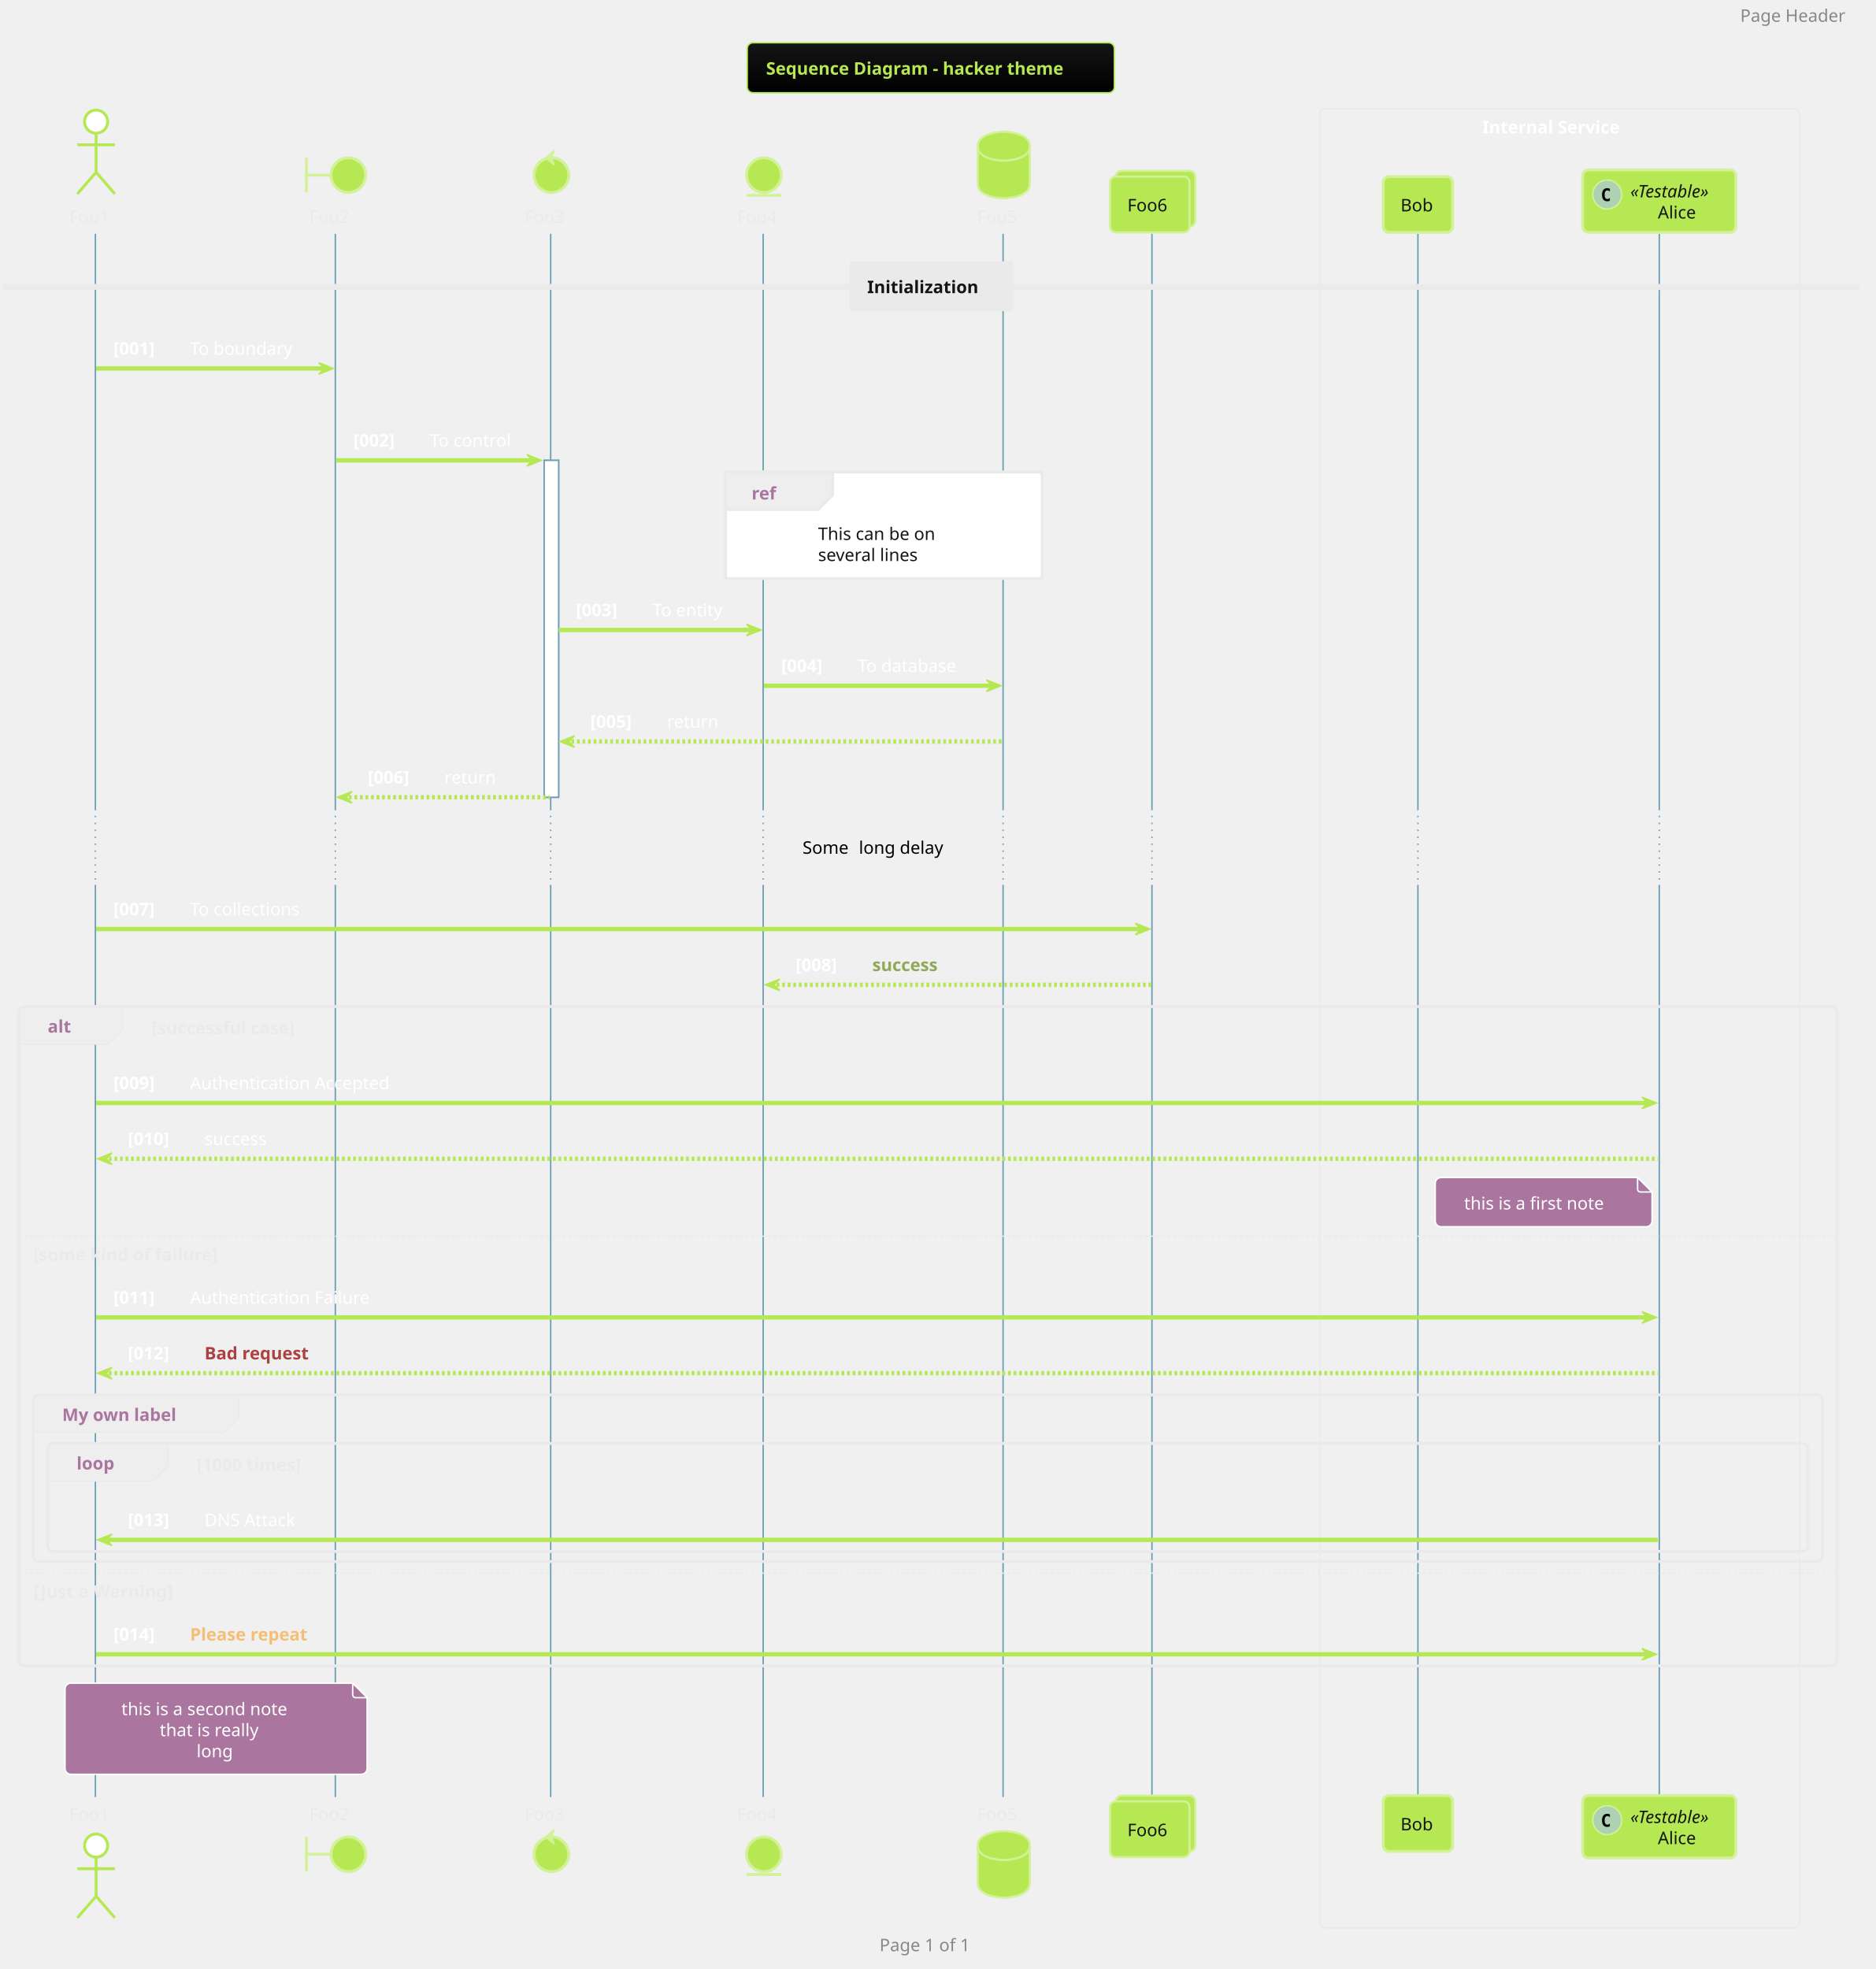
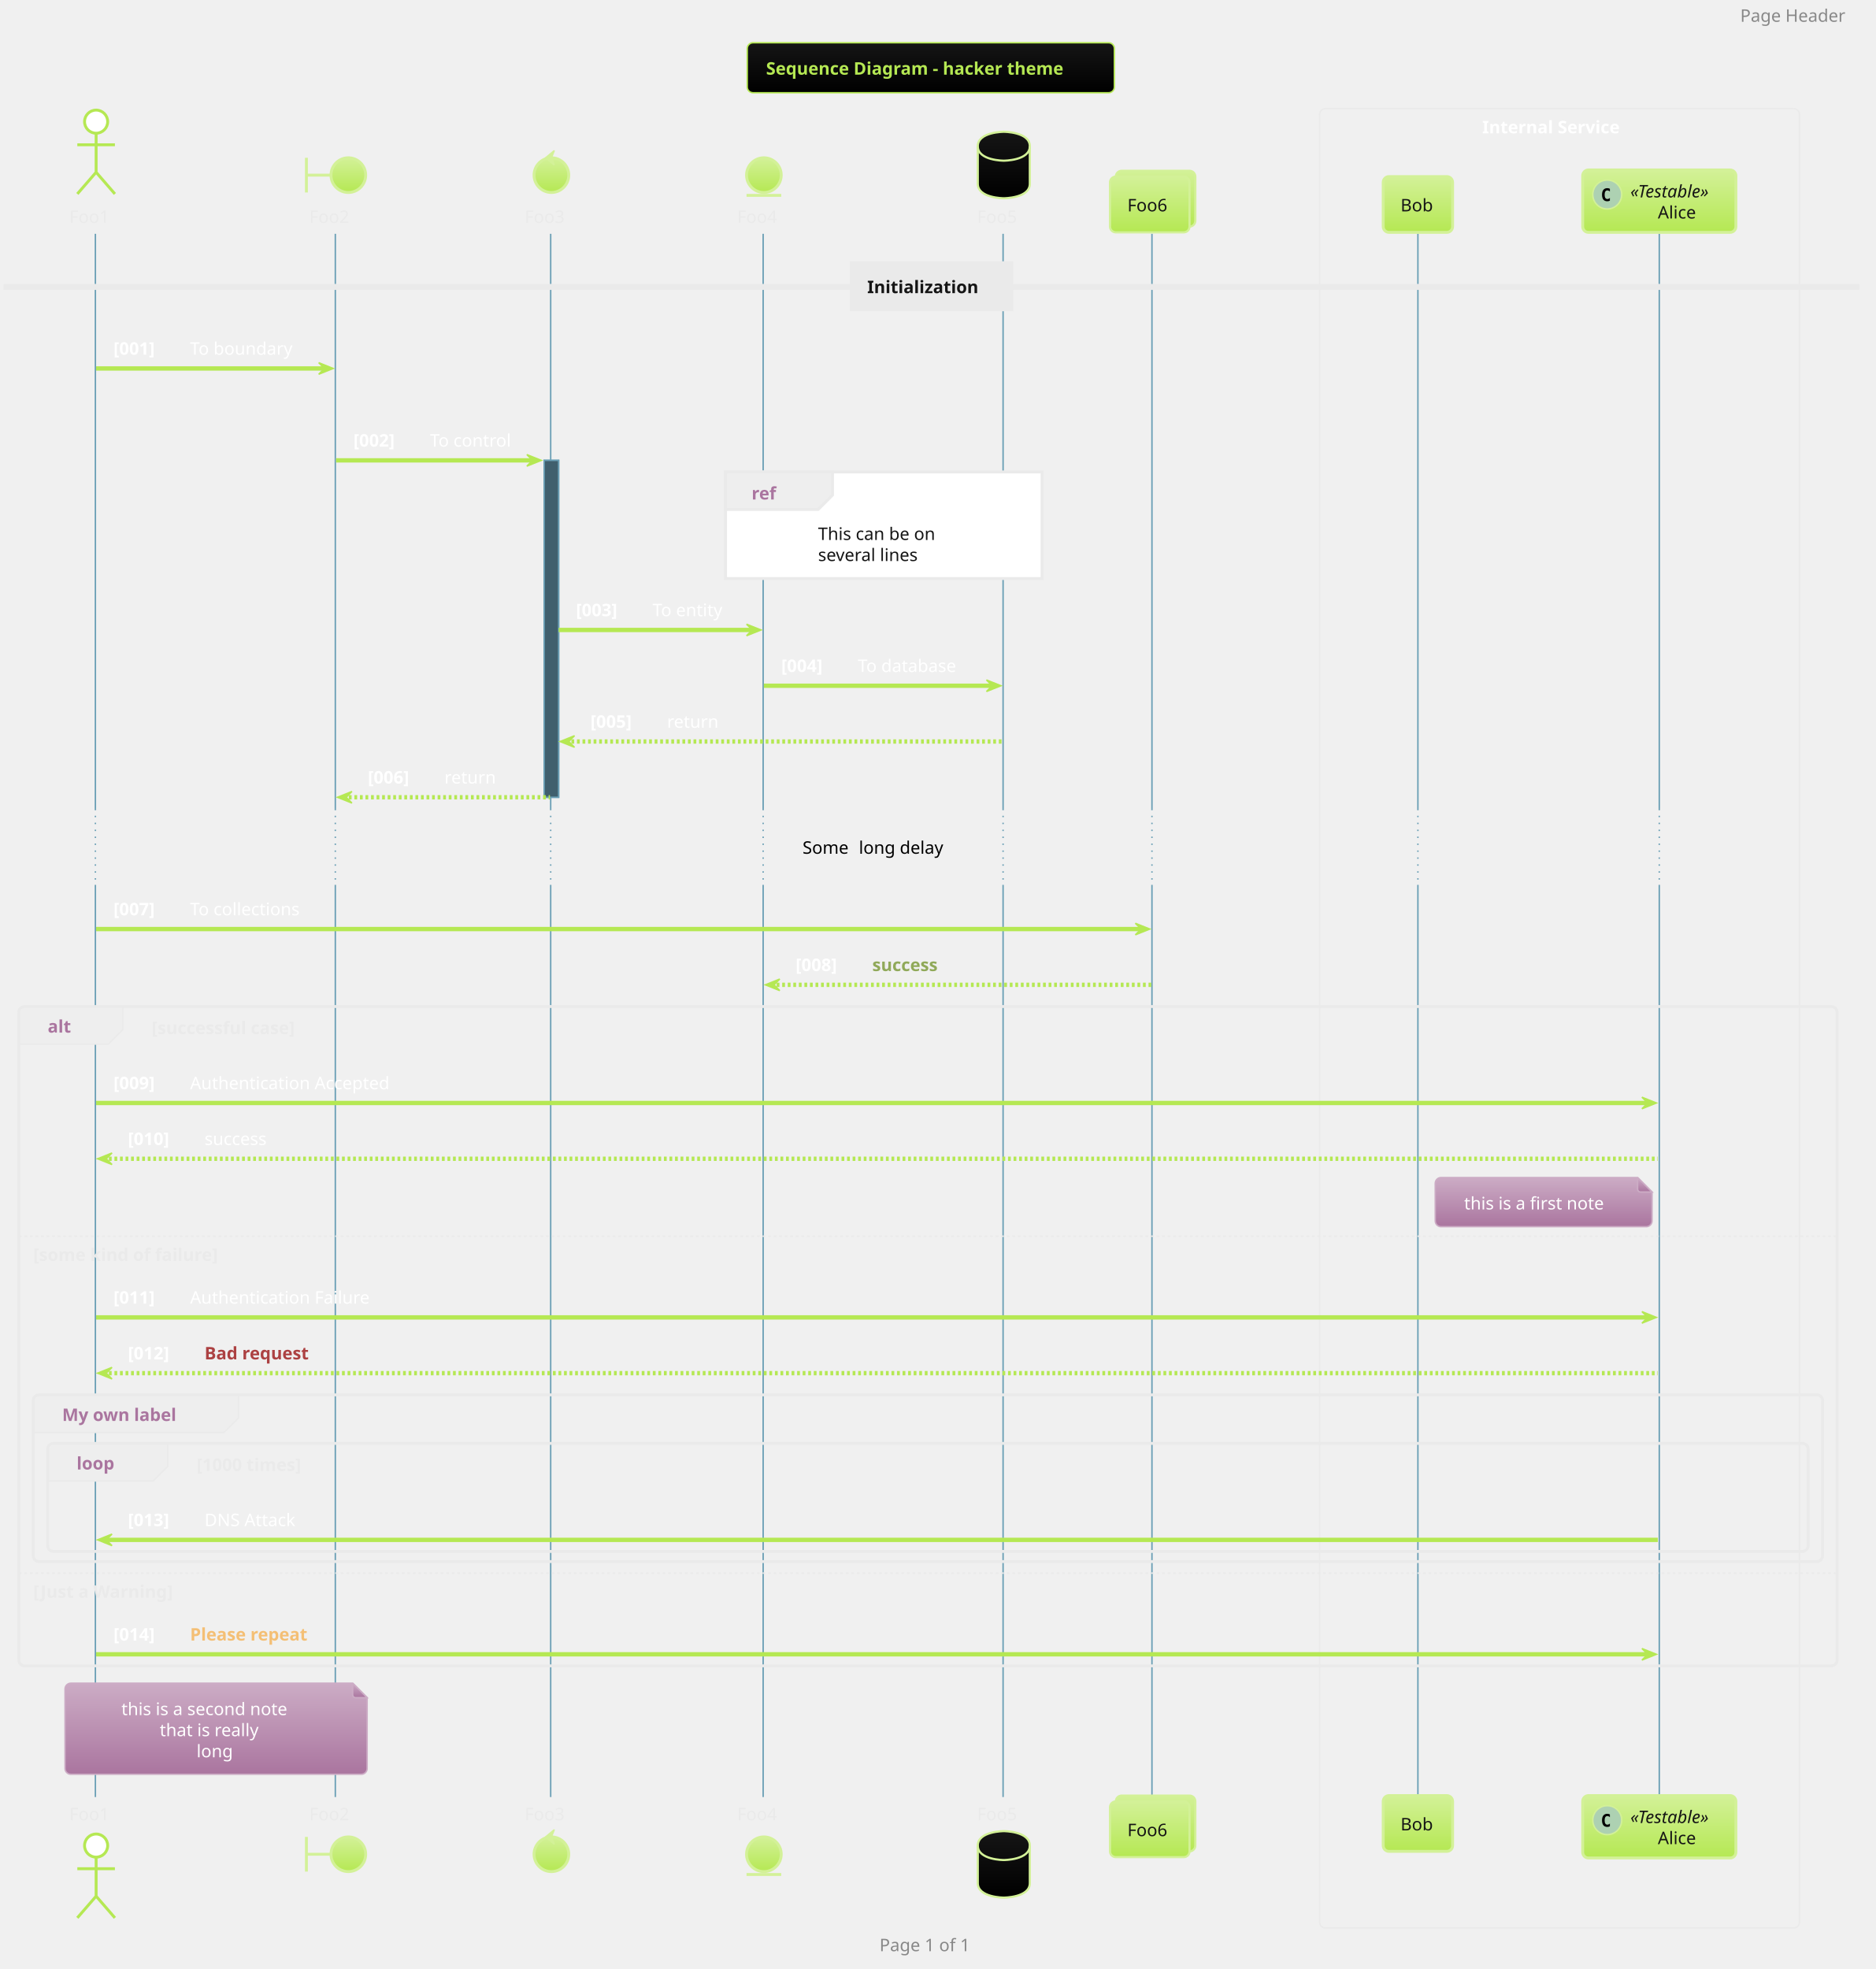
<svg xmlns="http://www.w3.org/2000/svg" contentScriptType="application/ecmascript" contentStyleType="text/css" height="1419.792px" preserveAspectRatio="none" style="width:1352px;height:1419px;" version="1.1" viewBox="0 0 1352 1419" width="1352.083px" zoomAndPan="magnify">
  <defs>
-     <linearGradient id="geqi1rctx80qr0" x1="50%" x2="50%" y1="0%" y2="100%">
+     <linearGradient id="g15geq5kuplzhy0" x1="50%" x2="50%" y1="0%" y2="100%">
      <stop offset="0%" stop-color="#151515" />
      <stop offset="100%" stop-color="#000000" />
    </linearGradient>
+     <linearGradient id="g15geq5kuplzhy1" x1="50%" x2="50%" y1="0%" y2="100%">
+       <stop offset="0%" stop-color="#D3F198" />
+       <stop offset="100%" stop-color="#B5E853" />
+     </linearGradient>
+     <linearGradient id="g15geq5kuplzhy2" x1="50%" x2="50%" y1="0%" y2="100%">
+       <stop offset="0%" stop-color="#CCACC5" />
+       <stop offset="100%" stop-color="#AA759F" />
+     </linearGradient>
  </defs>
  <g>
-     <rect fill="url(#geqi1rctx80qr0)" height="36.025" rx="4.167" ry="4.167" style="stroke: #B5E853; stroke-width: 1.042;" width="264.583" x="538.542" y="30.817" />
+     <rect fill="url(#g15geq5kuplzhy0)" height="36.025" rx="4.167" ry="4.167" style="stroke: #B5E853; stroke-width: 1.042;" width="264.583" x="538.542" y="30.817" />
    <text fill="#B5E853" font-family="Verdana" font-size="12.5" font-weight="bold" lengthAdjust="spacingAndGlyphs" textLength="237.5" x="552.083" y="53.8">Sequence Diagram - hacker theme</text>
    <rect fill="none" height="1311.133" rx="4.167" ry="4.167" style="stroke: #EAEAEA; stroke-width: 1.042;" width="345.833" x="951.042" y="78.3" />
    <text fill="#FFFFFF" font-family="Verdana" font-size="12.5" font-weight="bold" lengthAdjust="spacingAndGlyphs" textLength="111.458" x="1068.229" y="96.075">Internal Service</text>
-     <rect fill="#FFFFFF" height="242.8" style="stroke: #6A9FB5; stroke-width: 1.042;" width="10.417" x="392.188" y="331.775" />
+     <rect fill="#405F6D" height="242.8" style="stroke: #6A9FB5; stroke-width: 1.042;" width="10.417" x="392.188" y="331.775" />
    <line style="stroke: #6A9FB5; stroke-width: 1.042;" x1="68.75" x2="68.75" y1="168.492" y2="582.908" />
    <line style="stroke: #6A9FB5; stroke-width: 1.042; stroke-dasharray: 1.0,4.0;" x1="68.75" x2="68.75" y1="582.908" y2="637.683" />
    <line style="stroke: #6A9FB5; stroke-width: 1.042;" x1="68.75" x2="68.75" y1="637.683" y2="1295.074" />
    <line style="stroke: #6A9FB5; stroke-width: 1.042;" x1="241.667" x2="241.667" y1="168.492" y2="582.908" />
    <line style="stroke: #6A9FB5; stroke-width: 1.042; stroke-dasharray: 1.0,4.0;" x1="241.667" x2="241.667" y1="582.908" y2="637.683" />
    <line style="stroke: #6A9FB5; stroke-width: 1.042;" x1="241.667" x2="241.667" y1="637.683" y2="1295.074" />
    <line style="stroke: #6A9FB5; stroke-width: 1.042;" x1="396.875" x2="396.875" y1="168.492" y2="582.908" />
    <line style="stroke: #6A9FB5; stroke-width: 1.042; stroke-dasharray: 1.0,4.0;" x1="396.875" x2="396.875" y1="582.908" y2="637.683" />
    <line style="stroke: #6A9FB5; stroke-width: 1.042;" x1="396.875" x2="396.875" y1="637.683" y2="1295.074" />
    <line style="stroke: #6A9FB5; stroke-width: 1.042;" x1="550" x2="550" y1="168.492" y2="582.908" />
    <line style="stroke: #6A9FB5; stroke-width: 1.042; stroke-dasharray: 1.0,4.0;" x1="550" x2="550" y1="582.908" y2="637.683" />
    <line style="stroke: #6A9FB5; stroke-width: 1.042;" x1="550" x2="550" y1="637.683" y2="1295.074" />
    <line style="stroke: #6A9FB5; stroke-width: 1.042;" x1="722.917" x2="722.917" y1="168.492" y2="582.908" />
    <line style="stroke: #6A9FB5; stroke-width: 1.042; stroke-dasharray: 1.0,4.0;" x1="722.917" x2="722.917" y1="582.908" y2="637.683" />
    <line style="stroke: #6A9FB5; stroke-width: 1.042;" x1="722.917" x2="722.917" y1="637.683" y2="1295.074" />
    <line style="stroke: #6A9FB5; stroke-width: 1.042;" x1="830.208" x2="830.208" y1="168.492" y2="582.908" />
    <line style="stroke: #6A9FB5; stroke-width: 1.042; stroke-dasharray: 1.0,4.0;" x1="830.208" x2="830.208" y1="582.908" y2="637.683" />
    <line style="stroke: #6A9FB5; stroke-width: 1.042;" x1="830.208" x2="830.208" y1="637.683" y2="1295.074" />
    <line style="stroke: #6A9FB5; stroke-width: 1.042;" x1="1021.875" x2="1021.875" y1="168.492" y2="582.908" />
    <line style="stroke: #6A9FB5; stroke-width: 1.042; stroke-dasharray: 1.0,4.0;" x1="1021.875" x2="1021.875" y1="582.908" y2="637.683" />
    <line style="stroke: #6A9FB5; stroke-width: 1.042;" x1="1021.875" x2="1021.875" y1="637.683" y2="1295.074" />
    <line style="stroke: #6A9FB5; stroke-width: 1.042;" x1="1195.833" x2="1195.833" y1="168.492" y2="582.908" />
    <line style="stroke: #6A9FB5; stroke-width: 1.042; stroke-dasharray: 1.0,4.0;" x1="1195.833" x2="1195.833" y1="582.908" y2="637.683" />
    <line style="stroke: #6A9FB5; stroke-width: 1.042;" x1="1195.833" x2="1195.833" y1="637.683" y2="1295.074" />
    <text fill="#EAEAEA" font-family="Verdana" font-size="12.5" lengthAdjust="spacingAndGlyphs" textLength="32.292" x="50" y="160.659">Foo1</text>
    <ellipse cx="69.271" cy="87.675" fill="#FFFFFF" rx="8.333" ry="8.333" style="stroke: #B5E853; stroke-width: 2.083;" />
    <path d="M69.271,96.008 L69.271,124.133 M55.729,104.342 L82.812,104.342 M69.271,124.133 L55.729,139.758 M69.271,124.133 L82.812,139.758 " fill="none" style="stroke: #B5E853; stroke-width: 2.083;" />
    <text fill="#EAEAEA" font-family="Verdana" font-size="12.5" lengthAdjust="spacingAndGlyphs" textLength="32.292" x="50" y="1311.808">Foo1</text>
    <ellipse cx="69.271" cy="1330.058" fill="#FFFFFF" rx="8.333" ry="8.333" style="stroke: #B5E853; stroke-width: 2.083;" />
    <path d="M69.271,1338.391 L69.271,1366.516 M55.729,1346.724 L82.812,1346.724 M69.271,1366.516 L55.729,1382.141 M69.271,1366.516 L82.812,1382.141 " fill="none" style="stroke: #B5E853; stroke-width: 2.083;" />
    <text fill="#EAEAEA" font-family="Verdana" font-size="12.5" lengthAdjust="spacingAndGlyphs" textLength="32.292" x="222.917" y="160.659">Foo2</text>
    <path d="M220.833,113.717 L220.833,138.717 M220.833,126.217 L238.542,126.217 " fill="none" style="stroke: #D3F198; stroke-width: 2.083;" />
-     <ellipse cx="251.042" cy="126.217" fill="#B5E853" rx="12.5" ry="12.5" style="stroke: #D3F198; stroke-width: 2.083;" />
+     <ellipse cx="251.042" cy="126.217" fill="url(#g15geq5kuplzhy1)" rx="12.5" ry="12.5" style="stroke: #D3F198; stroke-width: 2.083;" />
    <text fill="#EAEAEA" font-family="Verdana" font-size="12.5" lengthAdjust="spacingAndGlyphs" textLength="32.292" x="222.917" y="1311.808">Foo2</text>
    <path d="M220.833,1323.808 L220.833,1348.808 M220.833,1336.308 L238.542,1336.308 " fill="none" style="stroke: #D3F198; stroke-width: 2.083;" />
-     <ellipse cx="251.042" cy="1336.308" fill="#B5E853" rx="12.5" ry="12.5" style="stroke: #D3F198; stroke-width: 2.083;" />
+     <ellipse cx="251.042" cy="1336.308" fill="url(#g15geq5kuplzhy1)" rx="12.5" ry="12.5" style="stroke: #D3F198; stroke-width: 2.083;" />
    <text fill="#EAEAEA" font-family="Verdana" font-size="12.5" lengthAdjust="spacingAndGlyphs" textLength="32.292" x="378.125" y="160.659">Foo3</text>
-     <ellipse cx="397.396" cy="126.217" fill="#B5E853" rx="12.5" ry="12.5" style="stroke: #D3F198; stroke-width: 2.083;" />
+     <ellipse cx="397.396" cy="126.217" fill="url(#g15geq5kuplzhy1)" rx="12.5" ry="12.5" style="stroke: #D3F198; stroke-width: 2.083;" />
    <polygon fill="#D3F198" points="393.229,113.717,399.479,108.508,397.396,113.717,399.479,118.925,393.229,113.717" style="stroke: #D3F198; stroke-width: 1.042;" />
    <text fill="#EAEAEA" font-family="Verdana" font-size="12.5" lengthAdjust="spacingAndGlyphs" textLength="32.292" x="378.125" y="1311.808">Foo3</text>
-     <ellipse cx="397.396" cy="1336.308" fill="#B5E853" rx="12.5" ry="12.5" style="stroke: #D3F198; stroke-width: 2.083;" />
+     <ellipse cx="397.396" cy="1336.308" fill="url(#g15geq5kuplzhy1)" rx="12.5" ry="12.5" style="stroke: #D3F198; stroke-width: 2.083;" />
    <polygon fill="#D3F198" points="393.229,1323.808,399.479,1318.599,397.396,1323.808,399.479,1329.016,393.229,1323.808" style="stroke: #D3F198; stroke-width: 1.042;" />
    <text fill="#EAEAEA" font-family="Verdana" font-size="12.5" lengthAdjust="spacingAndGlyphs" textLength="32.292" x="531.25" y="160.659">Foo4</text>
-     <ellipse cx="550.521" cy="126.217" fill="#B5E853" rx="12.5" ry="12.5" style="stroke: #D3F198; stroke-width: 2.083;" />
+     <ellipse cx="550.521" cy="126.217" fill="url(#g15geq5kuplzhy1)" rx="12.5" ry="12.5" style="stroke: #D3F198; stroke-width: 2.083;" />
    <line style="stroke: #D3F198; stroke-width: 2.083;" x1="538.021" x2="563.021" y1="140.8" y2="140.8" />
    <text fill="#EAEAEA" font-family="Verdana" font-size="12.5" lengthAdjust="spacingAndGlyphs" textLength="32.292" x="531.25" y="1311.808">Foo4</text>
-     <ellipse cx="550.521" cy="1336.308" fill="#B5E853" rx="12.5" ry="12.5" style="stroke: #D3F198; stroke-width: 2.083;" />
+     <ellipse cx="550.521" cy="1336.308" fill="url(#g15geq5kuplzhy1)" rx="12.5" ry="12.5" style="stroke: #D3F198; stroke-width: 2.083;" />
    <line style="stroke: #D3F198; stroke-width: 2.083;" x1="538.021" x2="563.021" y1="1350.891" y2="1350.891" />
    <text fill="#EAEAEA" font-family="Verdana" font-size="12.5" lengthAdjust="spacingAndGlyphs" textLength="32.292" x="704.167" y="160.659">Foo5</text>
-     <path d="M704.688,105.383 C704.688,94.967 723.438,94.967 723.438,94.967 C723.438,94.967 742.188,94.967 742.188,105.383 L742.188,132.467 C742.188,142.883 723.438,142.883 723.438,142.883 C723.438,142.883 704.688,142.883 704.688,132.467 L704.688,105.383 " fill="#B5E853" style="stroke: #D3F198; stroke-width: 1.562;" />
+     <path d="M704.688,105.383 C704.688,94.967 723.438,94.967 723.438,94.967 C723.438,94.967 742.188,94.967 742.188,105.383 L742.188,132.467 C742.188,142.883 723.438,142.883 723.438,142.883 C723.438,142.883 704.688,142.883 704.688,132.467 L704.688,105.383 " fill="url(#g15geq5kuplzhy0)" style="stroke: #D3F198; stroke-width: 1.562;" />
    <path d="M704.688,105.383 C704.688,115.8 723.438,115.8 723.438,115.8 C723.438,115.8 742.188,115.8 742.188,105.383 " fill="none" style="stroke: #D3F198; stroke-width: 1.562;" />
    <text fill="#EAEAEA" font-family="Verdana" font-size="12.5" lengthAdjust="spacingAndGlyphs" textLength="32.292" x="704.167" y="1311.808">Foo5</text>
-     <path d="M704.688,1330.058 C704.688,1319.641 723.438,1319.641 723.438,1319.641 C723.438,1319.641 742.188,1319.641 742.188,1330.058 L742.188,1357.141 C742.188,1367.558 723.438,1367.558 723.438,1367.558 C723.438,1367.558 704.688,1367.558 704.688,1357.141 L704.688,1330.058 " fill="#B5E853" style="stroke: #D3F198; stroke-width: 1.562;" />
+     <path d="M704.688,1330.058 C704.688,1319.641 723.438,1319.641 723.438,1319.641 C723.438,1319.641 742.188,1319.641 742.188,1330.058 L742.188,1357.141 C742.188,1367.558 723.438,1367.558 723.438,1367.558 C723.438,1367.558 704.688,1367.558 704.688,1357.141 L704.688,1330.058 " fill="url(#g15geq5kuplzhy0)" style="stroke: #D3F198; stroke-width: 1.562;" />
    <path d="M704.688,1330.058 C704.688,1340.474 723.438,1340.474 723.438,1340.474 C723.438,1340.474 742.188,1340.474 742.188,1330.058 " fill="none" style="stroke: #D3F198; stroke-width: 1.562;" />
-     <rect fill="#B5E853" height="40.192" rx="4.167" ry="4.167" style="stroke: #D3F198; stroke-width: 1.562;" width="57.292" x="804.167" y="123.092" />
-     <rect fill="#B5E853" height="40.192" rx="4.167" ry="4.167" style="stroke: #D3F198; stroke-width: 1.562;" width="57.292" x="800" y="127.258" />
+     <rect fill="url(#g15geq5kuplzhy1)" height="40.192" rx="4.167" ry="4.167" style="stroke: #D3F198; stroke-width: 1.562;" width="57.292" x="804.167" y="123.092" />
+     <rect fill="url(#g15geq5kuplzhy1)" height="40.192" rx="4.167" ry="4.167" style="stroke: #D3F198; stroke-width: 1.562;" width="57.292" x="800" y="127.258" />
    <text fill="#151515" font-family="Verdana" font-size="12.5" lengthAdjust="spacingAndGlyphs" textLength="32.292" x="812.5" y="152.325">Foo6</text>
-     <rect fill="#B5E853" height="40.192" rx="4.167" ry="4.167" style="stroke: #D3F198; stroke-width: 1.562;" width="57.292" x="804.167" y="1294.033" />
-     <rect fill="#B5E853" height="40.192" rx="4.167" ry="4.167" style="stroke: #D3F198; stroke-width: 1.562;" width="57.292" x="800" y="1298.199" />
+     <rect fill="url(#g15geq5kuplzhy1)" height="40.192" rx="4.167" ry="4.167" style="stroke: #D3F198; stroke-width: 1.562;" width="57.292" x="804.167" y="1294.033" />
+     <rect fill="url(#g15geq5kuplzhy1)" height="40.192" rx="4.167" ry="4.167" style="stroke: #D3F198; stroke-width: 1.562;" width="57.292" x="800" y="1298.199" />
    <text fill="#151515" font-family="Verdana" font-size="12.5" lengthAdjust="spacingAndGlyphs" textLength="32.292" x="812.5" y="1323.267">Foo6</text>
-     <rect fill="#B5E853" height="40.192" rx="4.167" ry="4.167" style="stroke: #D3F198; stroke-width: 2.083;" width="50" x="996.875" y="127.258" />
+     <rect fill="url(#g15geq5kuplzhy1)" height="40.192" rx="4.167" ry="4.167" style="stroke: #D3F198; stroke-width: 2.083;" width="50" x="996.875" y="127.258" />
    <text fill="#151515" font-family="Verdana" font-size="12.5" lengthAdjust="spacingAndGlyphs" textLength="25" x="1009.375" y="152.325">Bob</text>
-     <rect fill="#B5E853" height="40.192" rx="4.167" ry="4.167" style="stroke: #D3F198; stroke-width: 2.083;" width="50" x="996.875" y="1294.033" />
+     <rect fill="url(#g15geq5kuplzhy1)" height="40.192" rx="4.167" ry="4.167" style="stroke: #D3F198; stroke-width: 2.083;" width="50" x="996.875" y="1294.033" />
    <text fill="#151515" font-family="Verdana" font-size="12.5" lengthAdjust="spacingAndGlyphs" textLength="25" x="1009.375" y="1319.1">Bob</text>
-     <rect fill="#B5E853" height="44.967" rx="4.167" ry="4.167" style="stroke: #D3F198; stroke-width: 2.083;" width="110.417" x="1140.625" y="122.483" />
+     <rect fill="url(#g15geq5kuplzhy1)" height="44.967" rx="4.167" ry="4.167" style="stroke: #D3F198; stroke-width: 2.083;" width="110.417" x="1140.625" y="122.483" />
    <ellipse cx="1158.333" cy="140.192" fill="#ADD1B2" rx="10.417" ry="10.417" style="stroke: #D3F198; stroke-width: 1.042;" />
    <path d="M1160.238,144.619 Q1159.814,144.83 1159.342,144.944 Q1158.87,145.058 1158.366,145.058 Q1156.51,145.058 1155.534,143.854 Q1154.574,142.633 1154.574,140.338 Q1154.574,138.027 1155.534,136.822 Q1156.51,135.602 1158.366,135.602 Q1158.87,135.602 1159.342,135.716 Q1159.831,135.813 1160.238,136.041 L1160.238,138.043 Q1159.782,137.62 1159.342,137.425 Q1158.903,137.213 1158.447,137.213 Q1157.454,137.213 1156.95,138.011 Q1156.445,138.792 1156.445,140.338 Q1156.445,141.868 1156.95,142.649 Q1157.454,143.431 1158.447,143.431 Q1158.903,143.431 1159.342,143.235 Q1159.782,143.04 1160.238,142.617 L1160.238,144.619 Z " />
    <text fill="#151515" font-family="Verdana" font-size="12.5" font-style="italic" lengthAdjust="spacingAndGlyphs" textLength="68.75" x="1175" y="142.275">«Testable»</text>
    <text fill="#151515" font-family="Verdana" font-size="12.5" lengthAdjust="spacingAndGlyphs" textLength="29.167" x="1194.792" y="157.467">Alice</text>
-     <rect fill="#B5E853" height="44.967" rx="4.167" ry="4.167" style="stroke: #D3F198; stroke-width: 2.083;" width="110.417" x="1140.625" y="1294.033" />
+     <rect fill="url(#g15geq5kuplzhy1)" height="44.967" rx="4.167" ry="4.167" style="stroke: #D3F198; stroke-width: 2.083;" width="110.417" x="1140.625" y="1294.033" />
    <ellipse cx="1158.333" cy="1311.741" fill="#ADD1B2" rx="10.417" ry="10.417" style="stroke: #D3F198; stroke-width: 1.042;" />
    <path d="M1160.238,1316.168 Q1159.814,1316.38 1159.342,1316.494 Q1158.87,1316.608 1158.366,1316.608 Q1156.51,1316.608 1155.534,1315.403 Q1154.574,1314.182 1154.574,1311.888 Q1154.574,1309.576 1155.534,1308.372 Q1156.51,1307.151 1158.366,1307.151 Q1158.87,1307.151 1159.342,1307.265 Q1159.831,1307.363 1160.238,1307.591 L1160.238,1309.593 Q1159.782,1309.169 1159.342,1308.974 Q1158.903,1308.763 1158.447,1308.763 Q1157.454,1308.763 1156.95,1309.56 Q1156.445,1310.341 1156.445,1311.888 Q1156.445,1313.418 1156.95,1314.199 Q1157.454,1314.98 1158.447,1314.98 Q1158.903,1314.98 1159.342,1314.785 Q1159.782,1314.589 1160.238,1314.166 L1160.238,1316.168 Z " />
    <text fill="#151515" font-family="Verdana" font-size="12.5" font-style="italic" lengthAdjust="spacingAndGlyphs" textLength="68.75" x="1175" y="1313.824">«Testable»</text>
    <text fill="#151515" font-family="Verdana" font-size="12.5" lengthAdjust="spacingAndGlyphs" textLength="29.167" x="1194.792" y="1329.016">Alice</text>
-     <rect fill="#FFFFFF" height="242.8" style="stroke: #6A9FB5; stroke-width: 1.042;" width="10.417" x="392.188" y="331.775" />
+     <rect fill="#405F6D" height="242.8" style="stroke: #6A9FB5; stroke-width: 1.042;" width="10.417" x="392.188" y="331.775" />
    <rect fill="#EAEAEA" height="3.125" style="stroke: #EAEAEA; stroke-width: 1.042;" width="1336.458" x="3.125" y="205.254" />
    <line style="stroke: #EAEAEA; stroke-width: 1.042;" x1="3.125" x2="1339.583" y1="205.254" y2="205.254" />
    <line style="stroke: #EAEAEA; stroke-width: 1.042;" x1="3.125" x2="1339.583" y1="208.379" y2="208.379" />
    <rect fill="#EAEAEA" height="33.942" style="stroke: #EAEAEA; stroke-width: 2.083;" width="115.625" x="613.542" y="189.325" />
    <text fill="#151515" font-family="Verdana" font-size="12.5" font-weight="bold" lengthAdjust="spacingAndGlyphs" textLength="86.458" x="625" y="211.267">Initialization</text>
    <polygon fill="#B5E853" points="229.688,261.375,240.104,265.542,229.688,269.708,233.854,265.542" style="stroke: #B5E853; stroke-width: 1.042;" />
    <line style="stroke: #B5E853; stroke-width: 3.125;" x1="69.271" x2="235.938" y1="265.542" y2="265.542" />
    <text fill="#FFFFFF" font-family="Verdana" font-size="12.5" font-weight="bold" lengthAdjust="spacingAndGlyphs" textLength="40.625" x="81.771" y="255.625">[001]</text>
    <text fill="#FFFFFF" font-family="Verdana" font-size="12.5" lengthAdjust="spacingAndGlyphs" textLength="82.292" x="136.979" y="255.625">To boundary</text>
    <polygon fill="#B5E853" points="379.688,327.608,390.104,331.775,379.688,335.942,383.854,331.775" style="stroke: #B5E853; stroke-width: 1.042;" />
    <line style="stroke: #B5E853; stroke-width: 3.125;" x1="242.188" x2="385.938" y1="331.775" y2="331.775" />
    <text fill="#FFFFFF" font-family="Verdana" font-size="12.5" font-weight="bold" lengthAdjust="spacingAndGlyphs" textLength="40.625" x="254.688" y="321.859">[002]</text>
    <text fill="#FFFFFF" font-family="Verdana" font-size="12.5" lengthAdjust="spacingAndGlyphs" textLength="64.583" x="309.896" y="321.859">To control</text>
    <rect fill="#FFFFFF" height="76.825" style="stroke: #EAEAEA; stroke-width: 2.083;" width="228.125" x="522.917" y="340.108" />
    <polygon fill="#EEEEEE" points="522.917,340.108,600,340.108,600,356.775,589.583,367.192,522.917,367.192,522.917,340.108" style="stroke: #EAEAEA; stroke-width: 2.083;" />
    <text fill="#AA759F" font-family="Verdana" font-size="12.5" font-weight="bold" lengthAdjust="spacingAndGlyphs" textLength="19.792" x="541.667" y="359.967">ref</text>
    <text fill="#151515" font-family="Verdana" font-size="12.5" lengthAdjust="spacingAndGlyphs" textLength="94.792" x="589.583" y="389.134">This can be on</text>
    <text fill="#151515" font-family="Verdana" font-size="12.5" lengthAdjust="spacingAndGlyphs" textLength="82.292" x="589.583" y="404.325">several lines</text>
    <polygon fill="#B5E853" points="538.021,449.833,548.438,454,538.021,458.166,542.188,454" style="stroke: #B5E853; stroke-width: 1.042;" />
    <line style="stroke: #B5E853; stroke-width: 3.125;" x1="402.604" x2="544.271" y1="454" y2="454" />
    <text fill="#FFFFFF" font-family="Verdana" font-size="12.5" font-weight="bold" lengthAdjust="spacingAndGlyphs" textLength="40.625" x="415.104" y="444.084">[003]</text>
    <text fill="#FFFFFF" font-family="Verdana" font-size="12.5" lengthAdjust="spacingAndGlyphs" textLength="57.292" x="470.312" y="444.084">To entity</text>
    <polygon fill="#B5E853" points="710.938,490.025,721.354,494.192,710.938,498.358,715.104,494.192" style="stroke: #B5E853; stroke-width: 1.042;" />
    <line style="stroke: #B5E853; stroke-width: 3.125;" x1="550.521" x2="717.188" y1="494.192" y2="494.192" />
    <text fill="#FFFFFF" font-family="Verdana" font-size="12.5" font-weight="bold" lengthAdjust="spacingAndGlyphs" textLength="40.625" x="563.021" y="484.275">[004]</text>
    <text fill="#FFFFFF" font-family="Verdana" font-size="12.5" lengthAdjust="spacingAndGlyphs" textLength="82.292" x="618.229" y="484.275">To database</text>
    <polygon fill="#B5E853" points="414.062,530.216,403.646,534.383,414.062,538.55,409.896,534.383" style="stroke: #B5E853; stroke-width: 1.042;" />
    <line style="stroke: #B5E853; stroke-width: 3.125; stroke-dasharray: 2.0,2.0;" x1="407.812" x2="722.396" y1="534.383" y2="534.383" />
    <text fill="#FFFFFF" font-family="Verdana" font-size="12.5" font-weight="bold" lengthAdjust="spacingAndGlyphs" textLength="40.625" x="425.521" y="524.467">[005]</text>
    <text fill="#FFFFFF" font-family="Verdana" font-size="12.5" lengthAdjust="spacingAndGlyphs" textLength="40.625" x="480.729" y="524.467">return</text>
    <polygon fill="#B5E853" points="253.646,570.408,243.229,574.575,253.646,578.741,249.479,574.575" style="stroke: #B5E853; stroke-width: 1.042;" />
    <line style="stroke: #B5E853; stroke-width: 3.125; stroke-dasharray: 2.0,2.0;" x1="247.396" x2="396.354" y1="574.575" y2="574.575" />
    <text fill="#FFFFFF" font-family="Verdana" font-size="12.5" font-weight="bold" lengthAdjust="spacingAndGlyphs" textLength="40.625" x="265.104" y="564.659">[006]</text>
    <text fill="#FFFFFF" font-family="Verdana" font-size="12.5" lengthAdjust="spacingAndGlyphs" textLength="40.625" x="320.312" y="564.659">return</text>
    <text fill="#000000" font-family="Verdana" font-size="12.5" lengthAdjust="spacingAndGlyphs" textLength="36.458" x="578.385" y="615.267">Some</text>
    <text fill="#000000" font-family="Verdana" font-size="12.5" lengthAdjust="spacingAndGlyphs" textLength="67.708" x="619.01" y="615.267">long delay</text>
    <text fill="#000000" font-family="Verdana" font-size="12.5" lengthAdjust="spacingAndGlyphs" textLength="0" x="690.885" y="615.267" />
    <polygon fill="#B5E853" points="818.229,665.375,828.646,669.541,818.229,673.708,822.396,669.541" style="stroke: #B5E853; stroke-width: 1.042;" />
    <line style="stroke: #B5E853; stroke-width: 3.125;" x1="69.271" x2="824.479" y1="669.541" y2="669.541" />
    <text fill="#FFFFFF" font-family="Verdana" font-size="12.5" font-weight="bold" lengthAdjust="spacingAndGlyphs" textLength="40.625" x="81.771" y="659.625">[007]</text>
    <text fill="#FFFFFF" font-family="Verdana" font-size="12.5" lengthAdjust="spacingAndGlyphs" textLength="87.5" x="136.979" y="659.625">To collections</text>
    <polygon fill="#B5E853" points="561.979,705.566,551.562,709.733,561.979,713.9,557.812,709.733" style="stroke: #B5E853; stroke-width: 1.042;" />
    <line style="stroke: #B5E853; stroke-width: 3.125; stroke-dasharray: 2.0,2.0;" x1="555.729" x2="829.688" y1="709.733" y2="709.733" />
    <text fill="#FFFFFF" font-family="Verdana" font-size="12.5" font-weight="bold" lengthAdjust="spacingAndGlyphs" textLength="40.625" x="573.438" y="699.817">[008]</text>
    <text fill="#90A959" font-family="Verdana" font-size="12.5" font-weight="bold" lengthAdjust="spacingAndGlyphs" textLength="53.125" x="628.646" y="699.817">success</text>
    <path d="M17.708,725.358 L88.542,725.358 L88.542,742.025 L78.125,752.441 L13.542,752.441 L13.542,729.525 " fill="#EEEEEE" style="stroke: #EAEAEA; stroke-width: 1.042;" />
    <rect fill="none" height="475.183" rx="4.167" ry="4.167" style="stroke: #EAEAEA; stroke-width: 2.083;" width="1310.417" x="13.542" y="725.358" />
    <text fill="#AA759F" font-family="Verdana" font-size="12.5" font-weight="bold" lengthAdjust="spacingAndGlyphs" textLength="17.708" x="34.375" y="744.175">alt</text>
    <text fill="#EAEAEA" font-family="Verdana" font-size="12.5" font-weight="bold" lengthAdjust="spacingAndGlyphs" textLength="118.75" x="109.375" y="745.217">[successful case]</text>
    <polygon fill="#B5E853" points="1183.333,790.725,1193.75,794.891,1183.333,799.058,1187.5,794.891" style="stroke: #B5E853; stroke-width: 1.042;" />
    <line style="stroke: #B5E853; stroke-width: 3.125;" x1="69.271" x2="1189.583" y1="794.891" y2="794.891" />
    <text fill="#FFFFFF" font-family="Verdana" font-size="12.5" font-weight="bold" lengthAdjust="spacingAndGlyphs" textLength="40.625" x="81.771" y="784.975">[009]</text>
    <text fill="#FFFFFF" font-family="Verdana" font-size="12.5" lengthAdjust="spacingAndGlyphs" textLength="158.333" x="136.979" y="784.975">Authentication Accepted</text>
    <polygon fill="#B5E853" points="80.729,830.916,70.312,835.083,80.729,839.25,76.562,835.083" style="stroke: #B5E853; stroke-width: 1.042;" />
    <line style="stroke: #B5E853; stroke-width: 3.125; stroke-dasharray: 2.0,2.0;" x1="74.479" x2="1194.792" y1="835.083" y2="835.083" />
    <text fill="#FFFFFF" font-family="Verdana" font-size="12.5" font-weight="bold" lengthAdjust="spacingAndGlyphs" textLength="40.625" x="92.188" y="825.167">[010]</text>
    <text fill="#FFFFFF" font-family="Verdana" font-size="12.5" lengthAdjust="spacingAndGlyphs" textLength="51.042" x="147.396" y="825.167">success</text>
-     <path d="M1034.375,852.791 L1034.375,879.875 A4.167,4.167 0 0 0 1038.542,884.041 L1186.458,884.041 A4.167,4.167 0 0 0 1190.625,879.875 L1190.625,859.041 L1180.208,848.625 L1038.542,848.625 A4.167,4.167 0 0 0 1034.375,852.791 " fill="#AA759F" style="stroke: #FFFFFF; stroke-width: 1.042;" />
-     <path d="M1180.208,848.625 L1180.208,856.958 A2.083,2.083 0 0 0 1182.292,859.041 L1190.625,859.041 L1180.208,848.625 " fill="#AA759F" style="stroke: #FFFFFF; stroke-width: 1.042;" />
+     <path d="M1034.375,852.791 L1034.375,879.875 A4.167,4.167 0 0 0 1038.542,884.041 L1186.458,884.041 A4.167,4.167 0 0 0 1190.625,879.875 L1190.625,859.041 L1180.208,848.625 L1038.542,848.625 A4.167,4.167 0 0 0 1034.375,852.791 " fill="url(#g15geq5kuplzhy2)" style="stroke: #CCACC5; stroke-width: 1.042;" />
+     <path d="M1180.208,848.625 L1180.208,856.958 A2.083,2.083 0 0 0 1182.292,859.041 L1190.625,859.041 L1180.208,848.625 " fill="url(#g15geq5kuplzhy2)" style="stroke: #CCACC5; stroke-width: 1.042;" />
    <text fill="#FFFFFF" font-family="Verdana" font-size="12.5" lengthAdjust="spacingAndGlyphs" textLength="114.583" x="1055.208" y="871.609">this is a first note</text>
    <line style="stroke: #EAEAEA; stroke-width: 1.042; stroke-dasharray: 2.0,2.0;" x1="13.542" x2="1323.958" y1="890.9" y2="890.9" />
    <text fill="#EAEAEA" font-family="Verdana" font-size="12.5" font-weight="bold" lengthAdjust="spacingAndGlyphs" textLength="148.958" x="23.958" y="908.675">[some kind of failure]</text>
    <polygon fill="#B5E853" points="1183.333,945.241,1193.75,949.408,1183.333,953.575,1187.5,949.408" style="stroke: #B5E853; stroke-width: 1.042;" />
    <line style="stroke: #B5E853; stroke-width: 3.125;" x1="69.271" x2="1189.583" y1="949.408" y2="949.408" />
    <text fill="#FFFFFF" font-family="Verdana" font-size="12.5" font-weight="bold" lengthAdjust="spacingAndGlyphs" textLength="40.625" x="81.771" y="939.492">[011]</text>
    <text fill="#FFFFFF" font-family="Verdana" font-size="12.5" lengthAdjust="spacingAndGlyphs" textLength="142.708" x="136.979" y="939.492">Authentication Failure</text>
    <polygon fill="#B5E853" points="80.729,985.433,70.312,989.6,80.729,993.766,76.562,989.6" style="stroke: #B5E853; stroke-width: 1.042;" />
    <line style="stroke: #B5E853; stroke-width: 3.125; stroke-dasharray: 2.0,2.0;" x1="74.479" x2="1194.792" y1="989.6" y2="989.6" />
    <text fill="#FFFFFF" font-family="Verdana" font-size="12.5" font-weight="bold" lengthAdjust="spacingAndGlyphs" textLength="40.625" x="92.188" y="979.683">[012]</text>
    <text fill="#AC4142" font-family="Verdana" font-size="12.5" font-weight="bold" lengthAdjust="spacingAndGlyphs" textLength="82.292" x="147.396" y="979.683">Bad request</text>
    <path d="M28.125,1005.225 L171.875,1005.225 L171.875,1021.891 L161.458,1032.308 L23.958,1032.308 L23.958,1009.391 " fill="#EEEEEE" style="stroke: #EAEAEA; stroke-width: 1.042;" />
    <rect fill="none" height="120.142" rx="4.167" ry="4.167" style="stroke: #EAEAEA; stroke-width: 2.083;" width="1289.583" x="23.958" y="1005.225" />
    <text fill="#AA759F" font-family="Verdana" font-size="12.5" font-weight="bold" lengthAdjust="spacingAndGlyphs" textLength="90.625" x="44.792" y="1024.042">My own label</text>
    <path d="M38.542,1040.208 L120.833,1040.208 L120.833,1056.875 L110.417,1067.291 L34.375,1067.291 L34.375,1044.375 " fill="#EEEEEE" style="stroke: #EAEAEA; stroke-width: 1.042;" />
    <rect fill="none" height="77.867" rx="4.167" ry="4.167" style="stroke: #EAEAEA; stroke-width: 2.083;" width="1268.75" x="34.375" y="1040.208" />
    <text fill="#AA759F" font-family="Verdana" font-size="12.5" font-weight="bold" lengthAdjust="spacingAndGlyphs" textLength="29.167" x="55.208" y="1059.025">loop</text>
    <text fill="#EAEAEA" font-family="Verdana" font-size="12.5" font-weight="bold" lengthAdjust="spacingAndGlyphs" textLength="91.667" x="141.667" y="1060.067">[1000 times]</text>
    <polygon fill="#B5E853" points="80.729,1105.574,70.312,1109.741,80.729,1113.908,76.562,1109.741" style="stroke: #B5E853; stroke-width: 1.042;" />
    <line style="stroke: #B5E853; stroke-width: 3.125;" x1="74.479" x2="1194.792" y1="1109.741" y2="1109.741" />
    <text fill="#FFFFFF" font-family="Verdana" font-size="12.5" font-weight="bold" lengthAdjust="spacingAndGlyphs" textLength="40.625" x="92.188" y="1099.825">[013]</text>
    <text fill="#FFFFFF" font-family="Verdana" font-size="12.5" lengthAdjust="spacingAndGlyphs" textLength="71.875" x="147.396" y="1099.825">DNS Attack</text>
    <line style="stroke: #EAEAEA; stroke-width: 1.042; stroke-dasharray: 2.0,2.0;" x1="13.542" x2="1323.958" y1="1133.699" y2="1133.699" />
    <text fill="#EAEAEA" font-family="Verdana" font-size="12.5" font-weight="bold" lengthAdjust="spacingAndGlyphs" textLength="115.625" x="23.958" y="1151.475">[Just a Warning]</text>
    <polygon fill="#B5E853" points="1183.333,1188.041,1193.75,1192.208,1183.333,1196.374,1187.5,1192.208" style="stroke: #B5E853; stroke-width: 1.042;" />
    <line style="stroke: #B5E853; stroke-width: 3.125;" x1="69.271" x2="1189.583" y1="1192.208" y2="1192.208" />
    <text fill="#FFFFFF" font-family="Verdana" font-size="12.5" font-weight="bold" lengthAdjust="spacingAndGlyphs" textLength="40.625" x="81.771" y="1182.292">[014]</text>
    <text fill="#F4BF75" font-family="Verdana" font-size="12.5" font-weight="bold" lengthAdjust="spacingAndGlyphs" textLength="94.792" x="136.979" y="1182.292">Please repeat</text>
-     <path d="M46.875,1217.208 L46.875,1274.499 A4.167,4.167 0 0 0 51.042,1278.666 L260.417,1278.666 A4.167,4.167 0 0 0 264.583,1274.499 L264.583,1223.458 L254.167,1213.041 L51.042,1213.041 A4.167,4.167 0 0 0 46.875,1217.208 " fill="#AA759F" style="stroke: #FFFFFF; stroke-width: 1.042;" />
-     <path d="M254.167,1213.041 L254.167,1221.374 A2.083,2.083 0 0 0 256.25,1223.458 L264.583,1223.458 L254.167,1213.041 " fill="#AA759F" style="stroke: #FFFFFF; stroke-width: 1.042;" />
+     <path d="M46.875,1217.208 L46.875,1274.499 A4.167,4.167 0 0 0 51.042,1278.666 L260.417,1278.666 A4.167,4.167 0 0 0 264.583,1274.499 L264.583,1223.458 L254.167,1213.041 L51.042,1213.041 A4.167,4.167 0 0 0 46.875,1217.208 " fill="url(#g15geq5kuplzhy2)" style="stroke: #CCACC5; stroke-width: 1.042;" />
+     <path d="M254.167,1213.041 L254.167,1221.374 A2.083,2.083 0 0 0 256.25,1223.458 L264.583,1223.458 L254.167,1213.041 " fill="url(#g15geq5kuplzhy2)" style="stroke: #CCACC5; stroke-width: 1.042;" />
    <text fill="#FFFFFF" font-family="Verdana" font-size="12.5" lengthAdjust="spacingAndGlyphs" textLength="136.458" x="87.5" y="1236.025">this is a second note</text>
    <text fill="#FFFFFF" font-family="Verdana" font-size="12.5" lengthAdjust="spacingAndGlyphs" textLength="81.25" x="115.104" y="1251.217">that is really</text>
    <text fill="#FFFFFF" font-family="Verdana" font-size="12.5" lengthAdjust="spacingAndGlyphs" textLength="28.125" x="141.667" y="1266.408">long</text>
    <text fill="#888888" font-family="Verdana" font-size="12.5" lengthAdjust="spacingAndGlyphs" textLength="85.417" x="1254.167" y="15.692">Page Header</text>
    <text fill="#888888" font-family="Verdana" font-size="12.5" lengthAdjust="spacingAndGlyphs" textLength="75" x="633.854" y="1406.167">Page 1 of 1</text>
  </g>
</svg>
